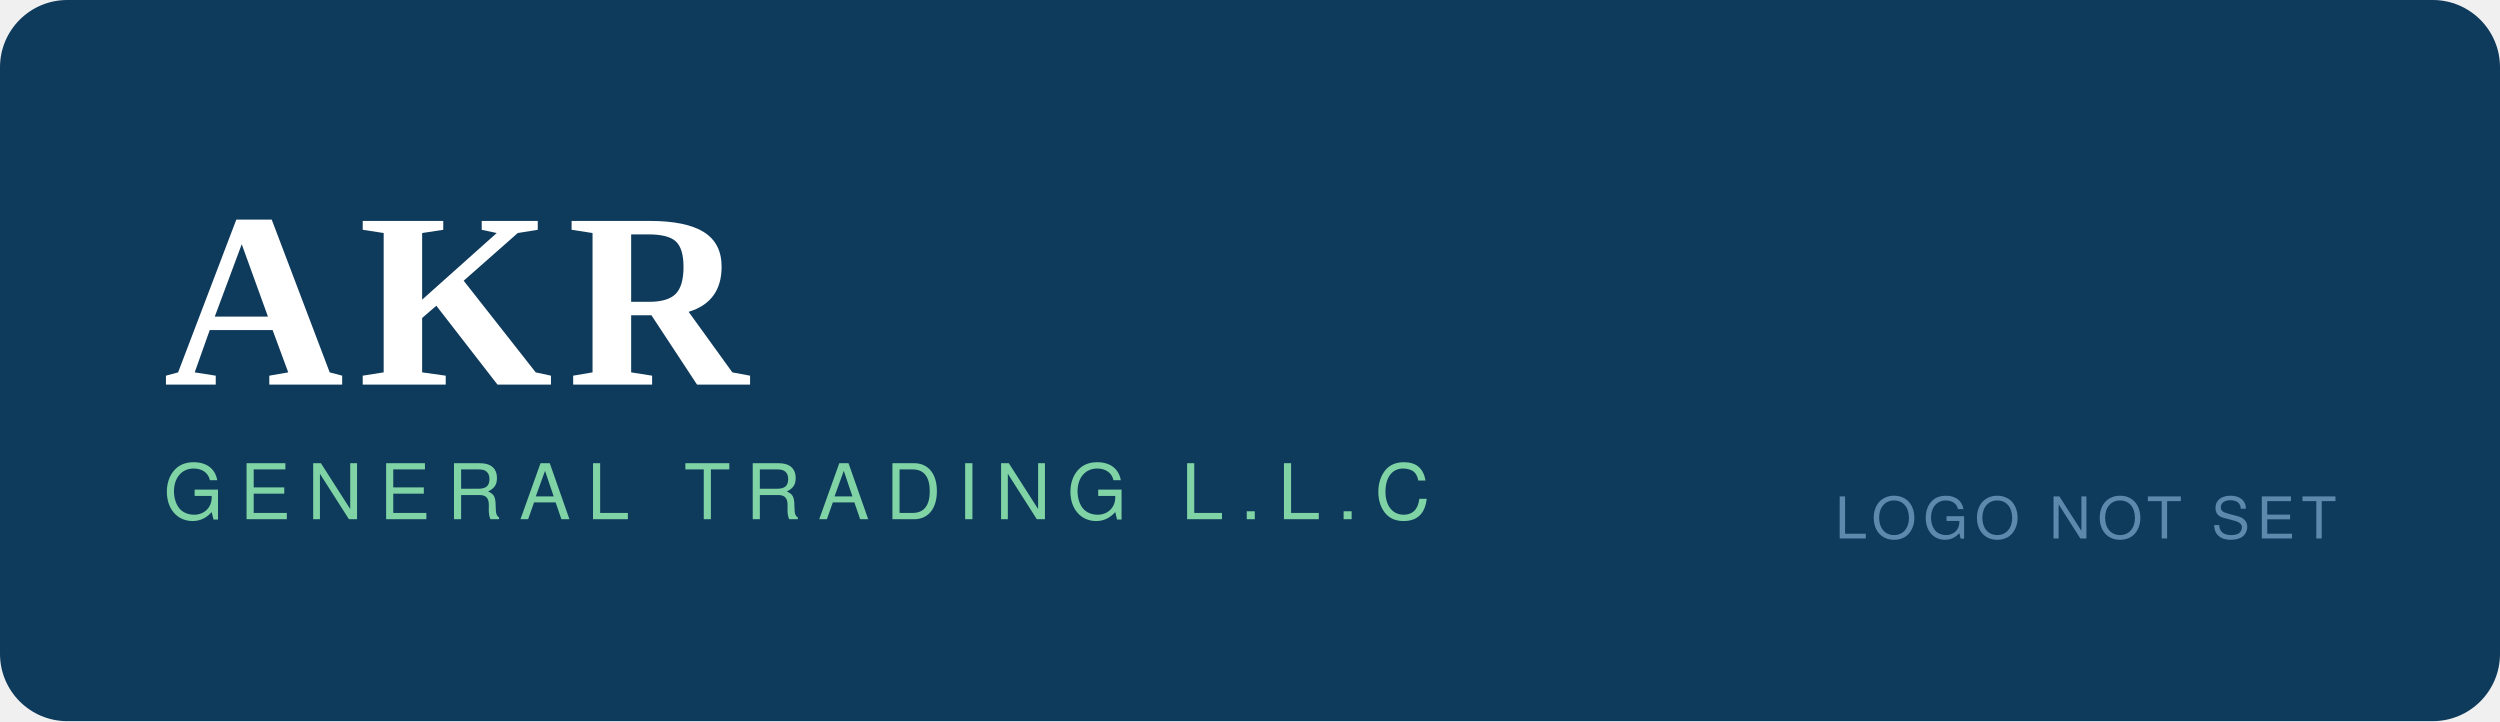
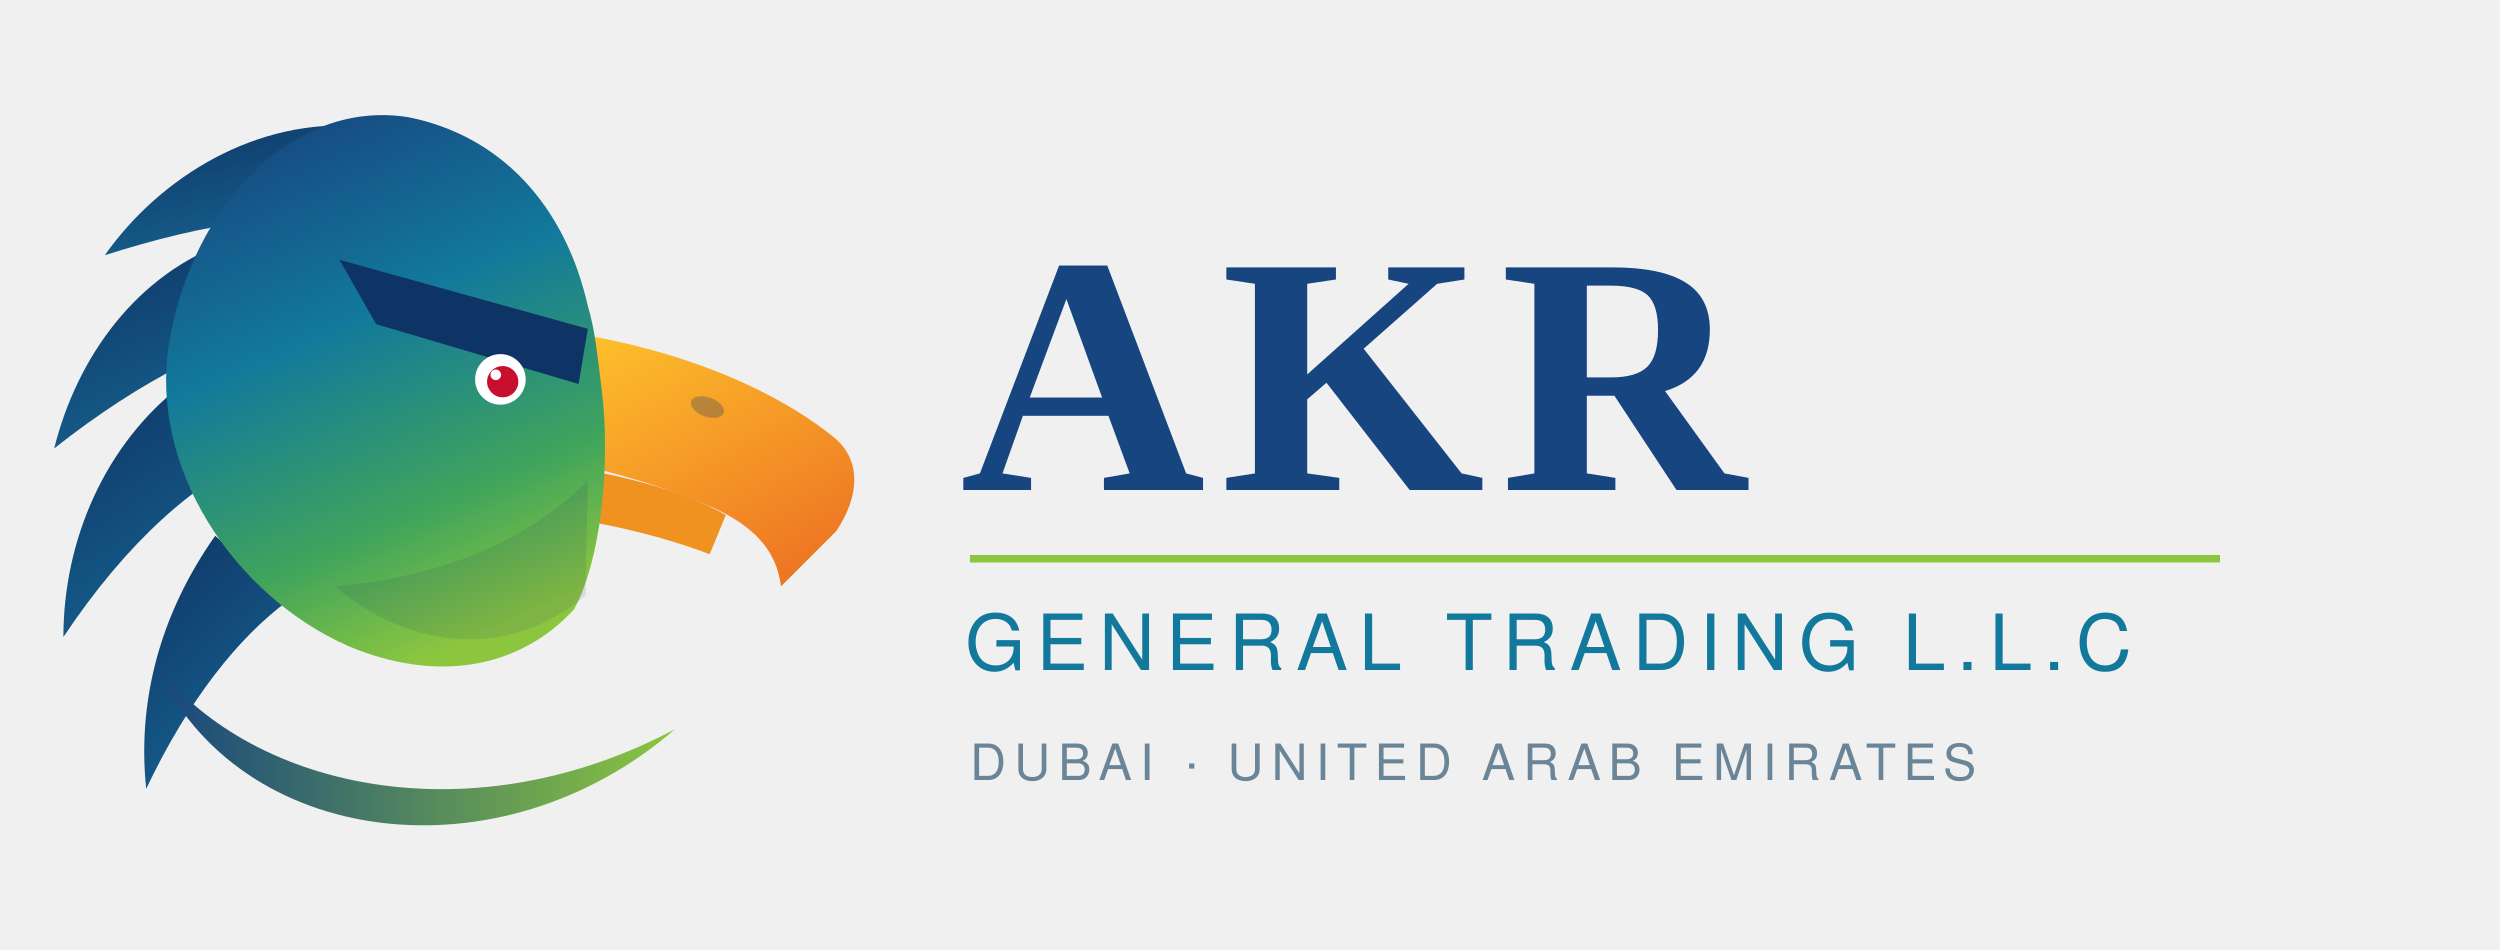
- <svg xmlns="http://www.w3.org/2000/svg" viewBox="0 0 520 150" role="img" aria-label="No logo uploaded yet">
-   <rect width="520" height="150" rx="14" fill="#0E3A5C" />
-   <text x="34" y="80" font-family="Georgia, 'Times New Roman', serif" font-size="52" font-weight="700" letter-spacing="3" fill="#FFFFFF">AKR</text>
-   <text x="34" y="108" font-family="Helvetica, Arial, sans-serif" font-size="16" letter-spacing="3.4" fill="#7FD3A4">GENERAL TRADING L.L.C</text>
-   <text x="486" y="112" text-anchor="end" font-family="Helvetica, Arial, sans-serif" font-size="12" letter-spacing="1.4" fill="#5D89AD">LOGO NOT SET</text>
+ <svg xmlns="http://www.w3.org/2000/svg" viewBox="0 0 1000 380" role="img" aria-label="AKR General Trading L.L.C">
+   <defs>
+     <linearGradient id="akrHeadF" x1="0.2" y1="0" x2="0.55" y2="1">
+       <stop offset="0" stop-color="#17457F" />
+       <stop offset="0.4" stop-color="#12799C" />
+       <stop offset="0.76" stop-color="#3FA45C" />
+       <stop offset="1" stop-color="#8CC63F" />
+     </linearGradient>
+     <linearGradient id="akrCrestF" x1="0" y1="0" x2="0.5" y2="1">
+       <stop offset="0" stop-color="#0E3466" />
+       <stop offset="1" stop-color="#16628E" />
+     </linearGradient>
+     <linearGradient id="akrBeakF" x1="0.2" y1="0" x2="0.9" y2="0.9">
+       <stop offset="0" stop-color="#FFC72C" />
+       <stop offset="1" stop-color="#EE7623" />
+     </linearGradient>
+     <linearGradient id="akrSweepF" x1="0" y1="0" x2="1" y2="0">
+       <stop offset="0" stop-color="#17457F" />
+       <stop offset="1" stop-color="#8CC63F" />
+     </linearGradient>
+   </defs>
+   <g transform="translate(18,34) scale(0.92) translate(-8,-36)">
+     <g fill="url(#akrCrestF)">
+       <path d="M146 54 C100 50 58 76 34 110 C78 96 116 90 150 96 Z" />
+       <path d="M88 104 C48 118 22 154 12 194 C50 164 86 146 118 140 Z" />
+       <path d="M68 166 C34 192 16 234 16 276 C44 234 74 208 102 196 Z" />
+       <path d="M82 232 C58 266 48 304 52 342 C70 304 92 276 114 260 Z" />
+     </g>
+     <path fill="url(#akrBeakF)" d="M196 140       C260 142 318 162 352 190 C363 200 362 215 352 230 L328 254       C326 238 316 228 299 220 C264 205 228 197 196 195 Z" />
+     <path fill="#F0921F" d="M196 197 C242 201 282 210 304 223 L297 240 C268 229 232 222 194 220 Z" />
+     <ellipse cx="296" cy="176" rx="7.5" ry="4.2" fill="#0E3466" opacity="0.28" transform="rotate(20 296 176)" />
+     <path fill="url(#akrHeadF)" d="M244 132       C234 88 206 58 166 50 C116 42 72 88 62 148       C53 202 90 258 140 280 C178 296 214 290 238 264       C250 242 254 200 250 168 C248 152 247 142 244 132 Z" />
+     <path fill="#0E3466" opacity="0.12" d="M244 208 C216 236 178 250 134 254 C170 284 212 284 243 258 Z" />
+     <path fill="#0E3466" d="M136 112 L244 142 L240 166 L152 140 Z" />
+     <circle cx="206" cy="164" r="11" fill="#FFFFFF" />
+     <circle cx="207" cy="165" r="6.8" fill="#C8102E" />
+     <circle cx="204" cy="162" r="2.3" fill="#FFFFFF" />
+     <path fill="url(#akrSweepF)" d="M56 288 C100 344 196 362 282 316 C206 382 92 368 56 288 Z" />
+   </g>
+   <text x="384" y="196" font-family="Georgia, 'Times New Roman', serif" font-size="136" font-weight="700" letter-spacing="6" fill="#17457F">AKR</text>
+   <rect x="388" y="222" width="500" height="3" fill="#8CC63F" />
+   <text x="386" y="268" font-family="Helvetica, Arial, sans-serif" font-size="31" letter-spacing="4.4" fill="#12799C">GENERAL TRADING L.L.C</text>
+   <text x="388" y="312" font-family="Helvetica, Arial, sans-serif" font-size="20" letter-spacing="3.2" fill="#6B8598">DUBAI · UNITED ARAB EMIRATES</text>
</svg>
